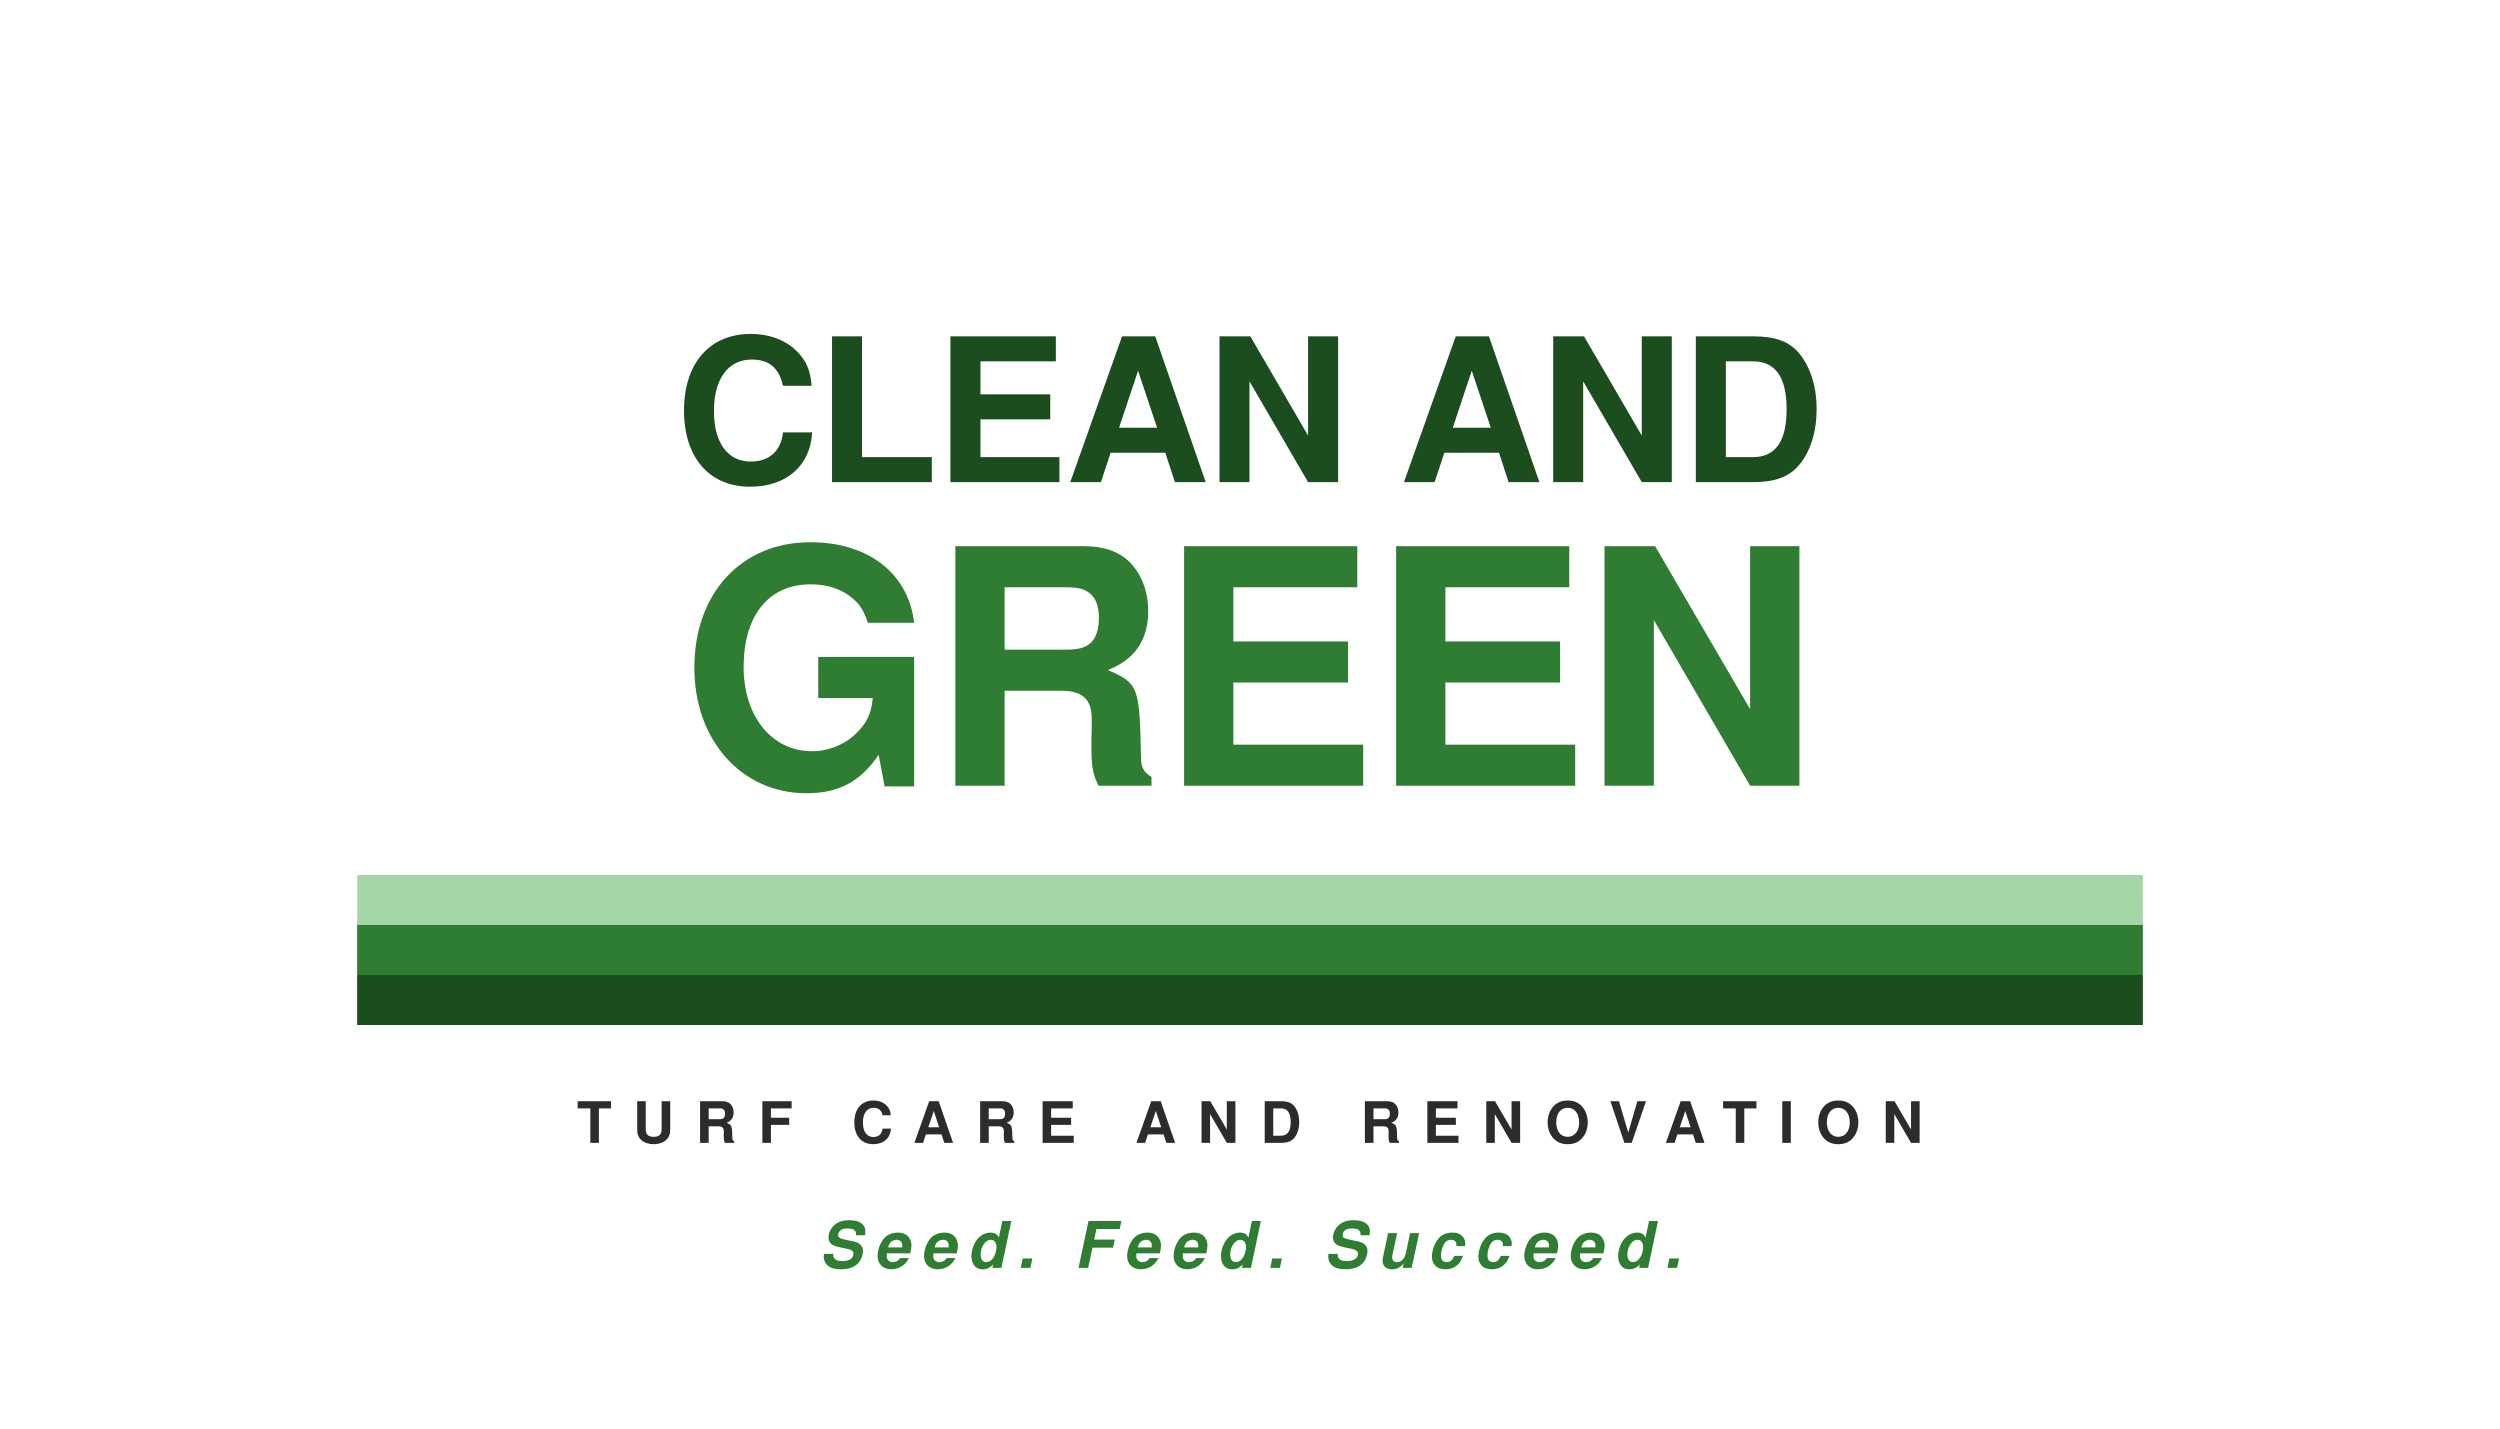
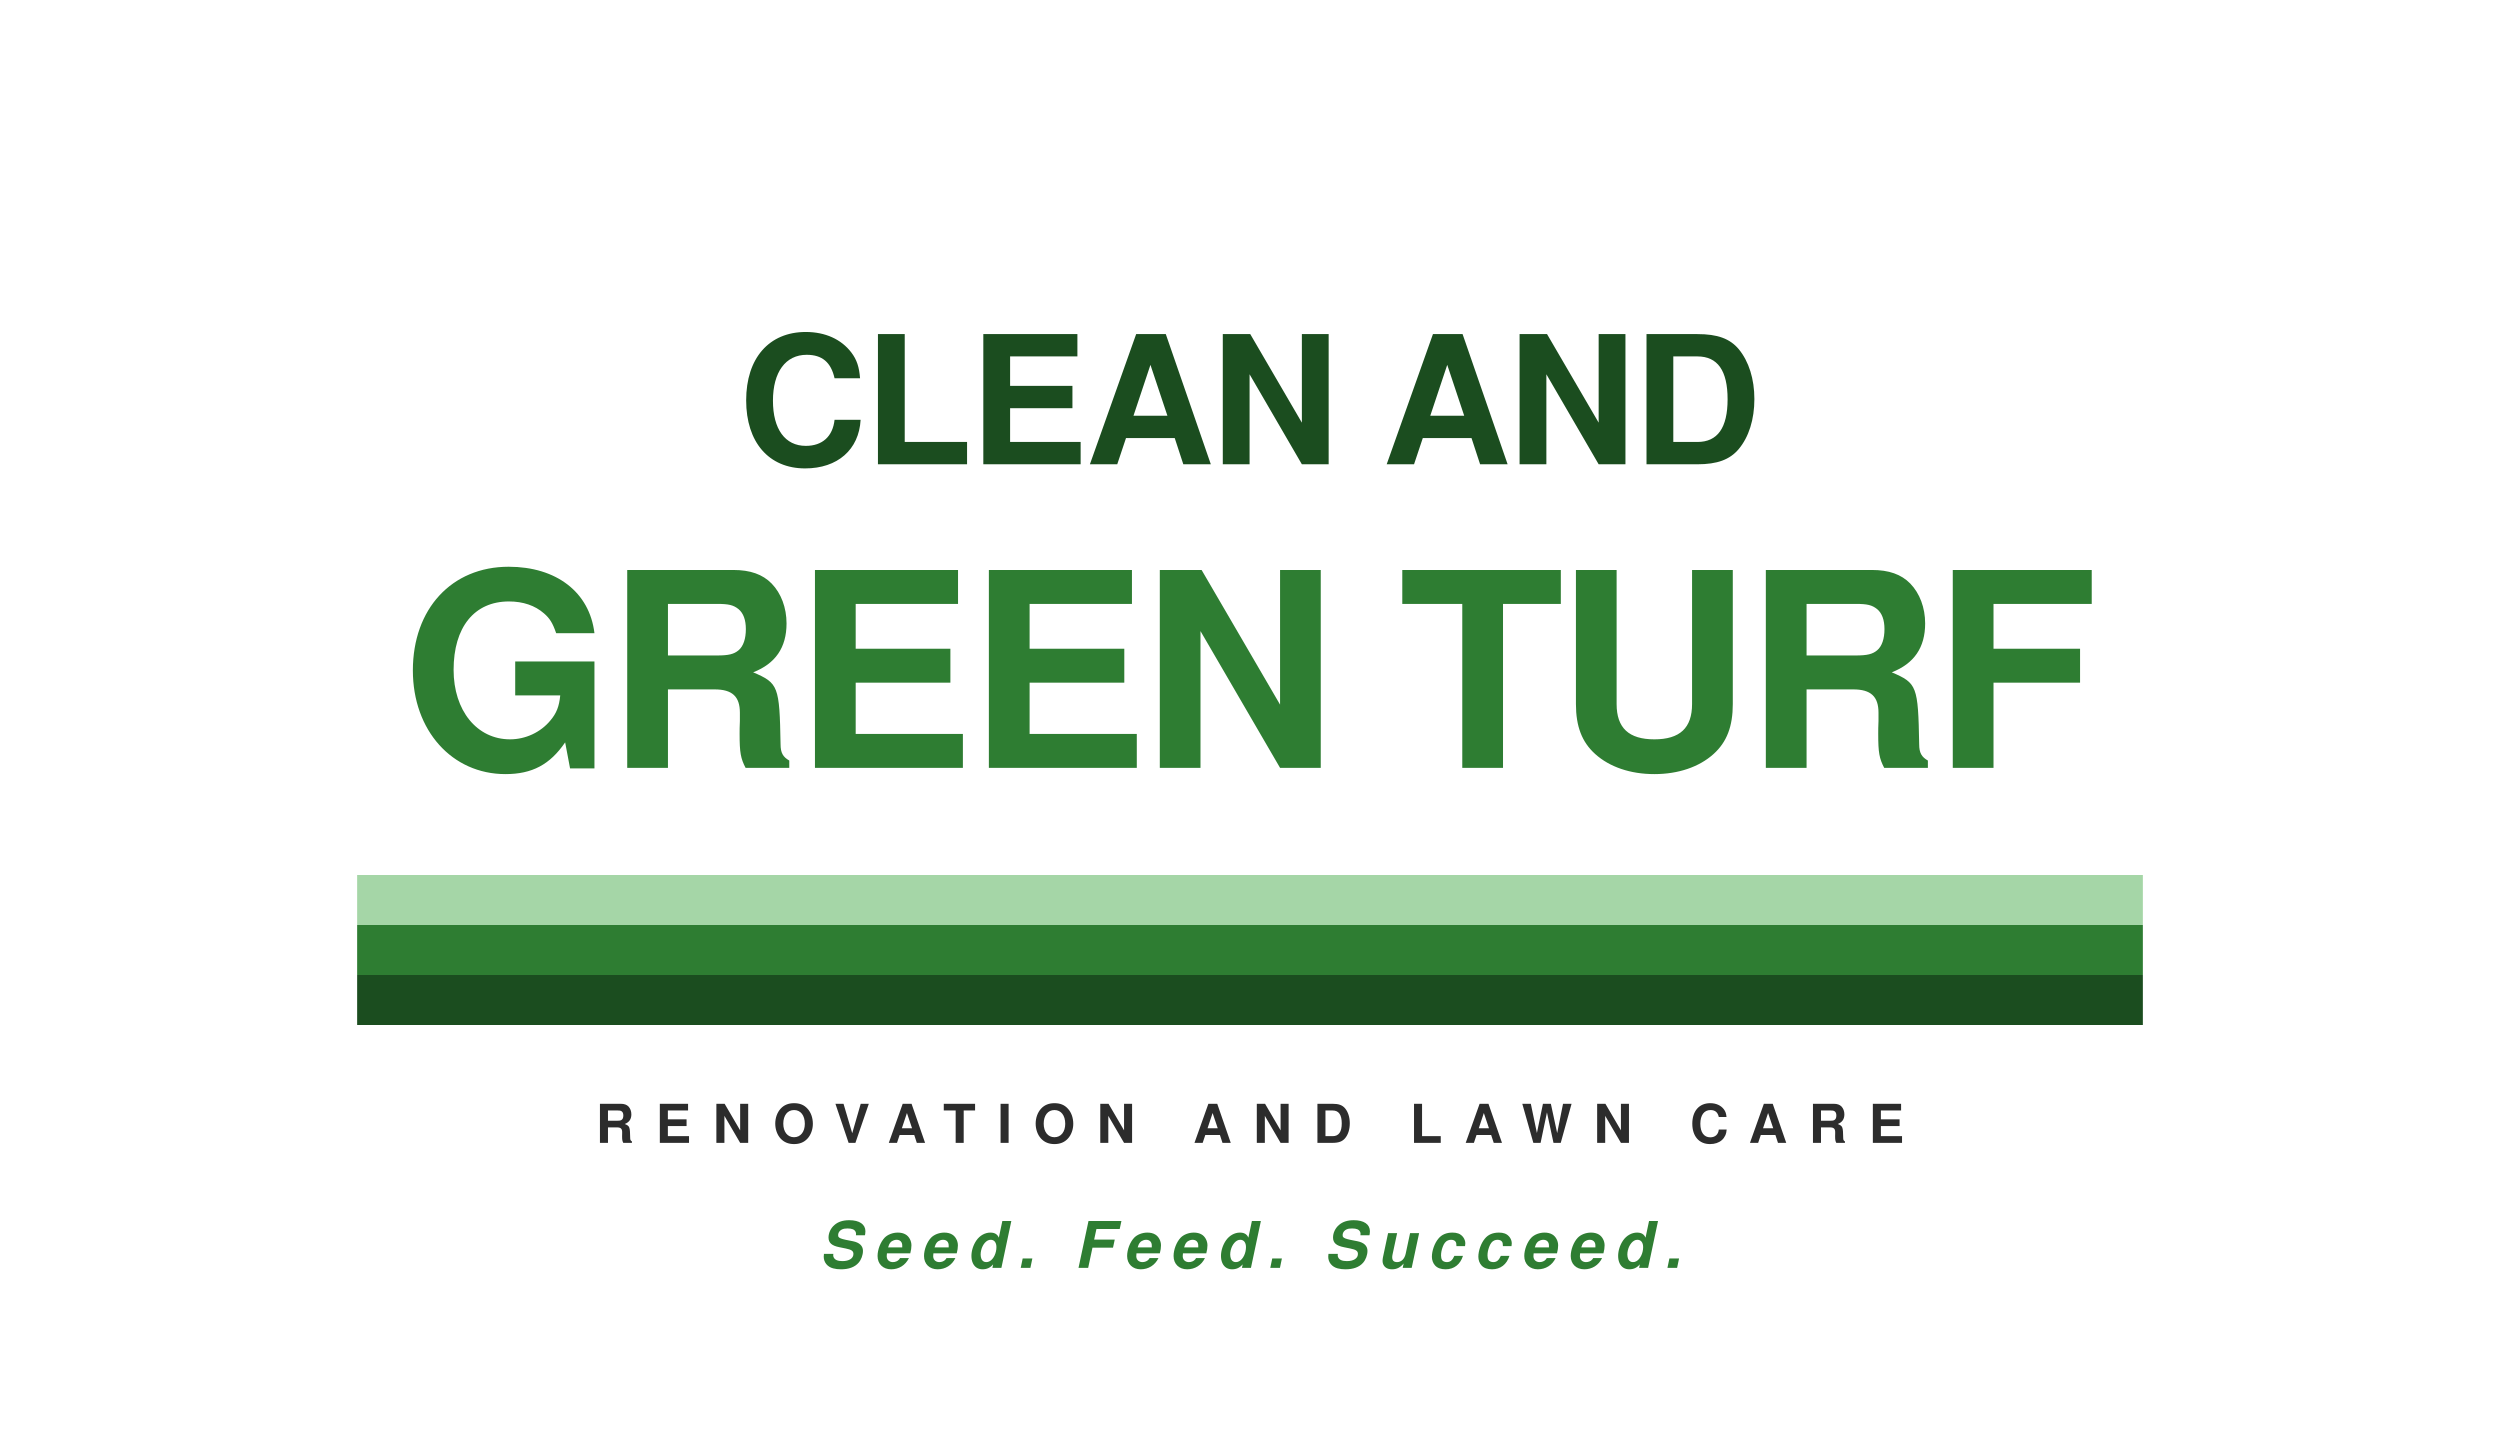
<svg xmlns="http://www.w3.org/2000/svg" viewBox="0 0 700 400">
-   <text x="350" y="135" text-anchor="middle" font-family="Helvetica, Arial, sans-serif" font-size="56" font-weight="900" fill="#1B4D1F" letter-spacing="-1">CLEAN AND</text>
-   <text x="350" y="220" text-anchor="middle" font-family="Helvetica, Arial, sans-serif" font-size="92" font-weight="900" fill="#2E7D32" letter-spacing="-2">GREEN</text>
+   <text x="350" y="130" text-anchor="middle" font-family="Helvetica, Arial, sans-serif" font-size="50" font-weight="900" fill="#1B4D1F" letter-spacing="-1">CLEAN AND</text>
+   <text x="350" y="215" text-anchor="middle" font-family="Helvetica, Arial, sans-serif" font-size="76" font-weight="900" fill="#2E7D32" letter-spacing="-2">GREEN TURF</text>
  <rect x="100" y="245" width="500" height="14" fill="#A5D6A7" />
  <rect x="100" y="259" width="500" height="14" fill="#2E7D32" />
  <rect x="100" y="273" width="500" height="14" fill="#1B4D1F" />
-   <text x="350" y="320" text-anchor="middle" font-family="Helvetica, Arial, sans-serif" font-size="16" font-weight="700" letter-spacing="6" fill="#2C2C2C">TURF CARE AND RENOVATION</text>
+   <text x="350" y="320" text-anchor="middle" font-family="Helvetica, Arial, sans-serif" font-size="15" font-weight="700" letter-spacing="6" fill="#2C2C2C">RENOVATION AND LAWN CARE</text>
  <text x="350" y="355" text-anchor="middle" font-family="Helvetica, Arial, sans-serif" font-style="italic" font-size="18" font-weight="700" letter-spacing="3" fill="#2E7D32">Seed.  Feed.  Succeed.</text>
</svg>
